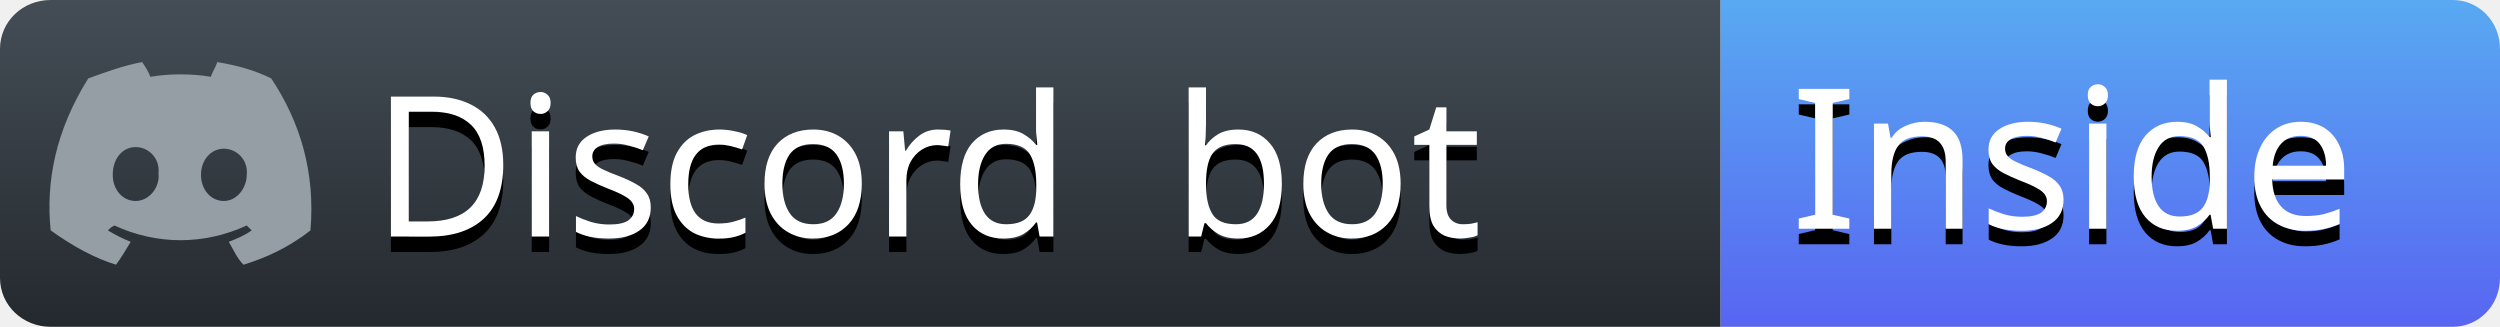
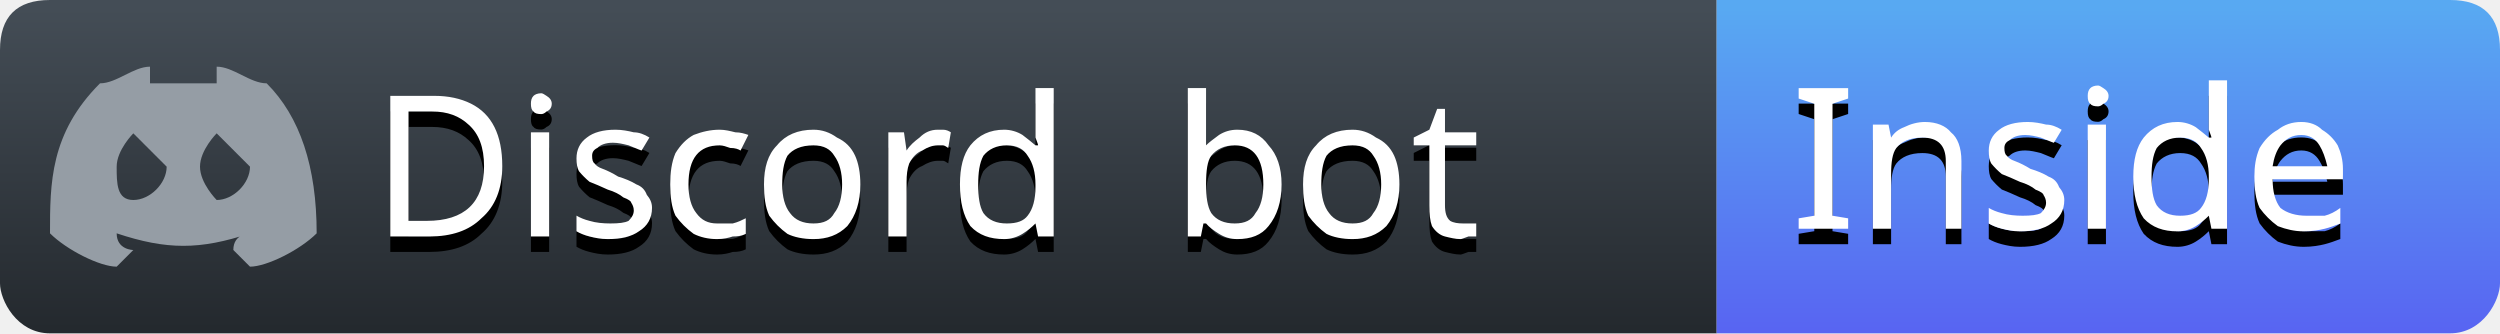
- <svg xmlns="http://www.w3.org/2000/svg" version="1.1" baseProfile="basic" id="レイヤー_1" x="0px" y="0px" viewBox="0 0 153 20" xml:space="preserve">
+ <svg xmlns="http://www.w3.org/2000/svg" version="1.1" baseProfile="basic" id="レイヤー_1" x="0px" y="0px" viewBox="0 0 15 2" xml:space="preserve">
  <style type="text/css">
	.st0{fill:url(#workflow-bg_1_);}
	.st1{fill:url(#state-bg_1_);}
	.st2{font-family:'KozGoPr6N-Regular-90ms-RKSJ-H';}
- 	.st3{font-size:12px;}
+ 	.st3{font-size:1.177px;}
	.st4{fill:#FFFFFF;}
	.st5{fill:#959DA5;}
</style>
-   <linearGradient id="workflow-bg_1_" gradientUnits="userSpaceOnUse" x1="-170.809" y1="249.05" x2="-170.809" y2="248.05" gradientTransform="matrix(103 0 0 -20 17646 4981)">
+   <linearGradient id="workflow-bg_1_" gradientUnits="userSpaceOnUse" x1="-239.6" y1="239.579" x2="-239.6" y2="239.481" gradientTransform="matrix(103 0 0 -20 24684 4791.588)">
    <stop offset="0" style="stop-color:#444D56" />
    <stop offset="1" style="stop-color:#24292E" />
  </linearGradient>
-   <path id="workflow-bg" class="st0" d="M0,3c0-1.7,1.4-3,3.1-3h102.2v20H3.1C1.4,20,0,18.7,0,17V3z" />
-   <linearGradient id="state-bg_1_" gradientUnits="userSpaceOnUse" x1="-169.017" y1="249.05" x2="-169.017" y2="248.05" gradientTransform="matrix(50 0 0 -20 8580 4981)">
+   <path id="workflow-bg" class="st0" d="M0,0.3C0,0.1,0.1,0,0.3,0h10v2h-10C0.1,2,0,1.8,0,1.7V0.3z" />
+   <linearGradient id="state-bg_1_" gradientUnits="userSpaceOnUse" x1="-238.967" y1="239.579" x2="-238.967" y2="239.481" gradientTransform="matrix(50 0 0 -20 11961 4791.588)">
    <stop offset="0" style="stop-color:#58A9F2" />
    <stop offset="1" style="stop-color:#5865F2" />
  </linearGradient>
-   <path id="state-bg" class="st1" d="M105.3,0h44.8c1.6,0,2.9,1.3,2.9,3v14c0,1.7-1.3,3-2.9,3h-44.8V0z" />
+   <path id="state-bg" class="st1" d="M10.3,0h4.4C14.9,0,15,0.1,15,0.3v1.4C15,1.8,14.9,2,14.7,2h-4.4V0z" />
  <g id="レイヤー_3">
-     <text transform="matrix(1 0 0 1 109.6003 14.9477)" class="st2 st3">Inside</text>
-     <text transform="matrix(1 0 0 1 109.6001 14.0004)" class="st4 st2 st3">Inside</text>
+     <text transform="matrix(1 0 0 1 10.7451 1.4653)" class="st2 st3">Inside</text>
+     <text transform="matrix(1 0 0 1 10.7451 1.3725)" class="st4 st2 st3">Inside</text>
  </g>
  <g id="レイヤー_2">
-     <text id="Discord_Server" transform="matrix(1 0 0 1 22.7685 15.4211)" class="st2 st3">Discord  bot</text>
-     <text transform="matrix(1 0 0 1 22.7684 14.4737)" class="st4 st2 st3">Discord  bot</text>
+     <text id="Discord_Server" transform="matrix(1 0 0 1 2.2324 1.5116)" class="st2 st3">Discord  bot</text>
+     <text transform="matrix(1 0 0 1 2.2324 1.4189)" class="st4 st2 st3">Discord  bot</text>
  </g>
  <g>
-     <path class="st5" d="M16.6,4.8c-1-0.5-2.1-0.8-3.3-1c-0.1,0.3-0.3,0.6-0.4,0.9c-1.2-0.2-2.5-0.2-3.7,0C9.1,4.4,8.9,4.1,8.7,3.8   C7.6,4,6.5,4.4,5.4,4.8C3.4,8,2.8,11.1,3.1,14.1c1.4,1,2.7,1.7,4,2.1c0.3-0.4,0.6-0.9,0.9-1.4c-0.5-0.2-0.9-0.4-1.4-0.7   C6.7,14,6.8,13.9,7,13.8c2.6,1.2,5.5,1.2,8.1,0c0.1,0.1,0.2,0.2,0.3,0.3c-0.4,0.3-0.9,0.5-1.4,0.7c0.3,0.5,0.5,1,0.9,1.4   c1.3-0.4,2.7-1,4.1-2.1C19.3,10.6,18.4,7.5,16.6,4.8z M8.3,12.3c-0.8,0-1.4-0.7-1.4-1.6C6.9,9.7,7.5,9,8.3,9c0.8,0,1.5,0.7,1.4,1.6   C9.8,11.5,9.1,12.3,8.3,12.3z M13.7,12.3c-0.8,0-1.4-0.7-1.4-1.6c0-0.9,0.6-1.6,1.4-1.6c0.8,0,1.5,0.7,1.4,1.6   C15.1,11.5,14.5,12.3,13.7,12.3z" />
+     <path class="st5" d="M1.6,0.5c-0.1,0-0.2-0.1-0.3-0.1c0,0,0,0.1,0,0.1c-0.1,0-0.2,0-0.4,0c0,0,0-0.1,0-0.1c-0.1,0-0.2,0.1-0.3,0.1   C0.3,0.8,0.3,1.1,0.3,1.4c0.1,0.1,0.3,0.2,0.4,0.2c0,0,0.1-0.1,0.1-0.1c0,0-0.1,0-0.1-0.1c0,0,0,0,0,0c0.3,0.1,0.5,0.1,0.8,0   c0,0,0,0,0,0c0,0-0.1,0-0.1,0.1c0,0,0.1,0.1,0.1,0.1c0.1,0,0.3-0.1,0.4-0.2C1.9,1,1.8,0.7,1.6,0.5z M0.8,1.2C0.7,1.2,0.7,1.1,0.7,1   s0.1-0.2,0.1-0.2C0.9,0.9,1,1,1,1C1,1.1,0.9,1.2,0.8,1.2z M1.3,1.2C1.3,1.2,1.2,1.1,1.2,1s0.1-0.2,0.1-0.2C1.4,0.9,1.5,1,1.5,1   C1.5,1.1,1.4,1.2,1.3,1.2z" />
  </g>
</svg>
